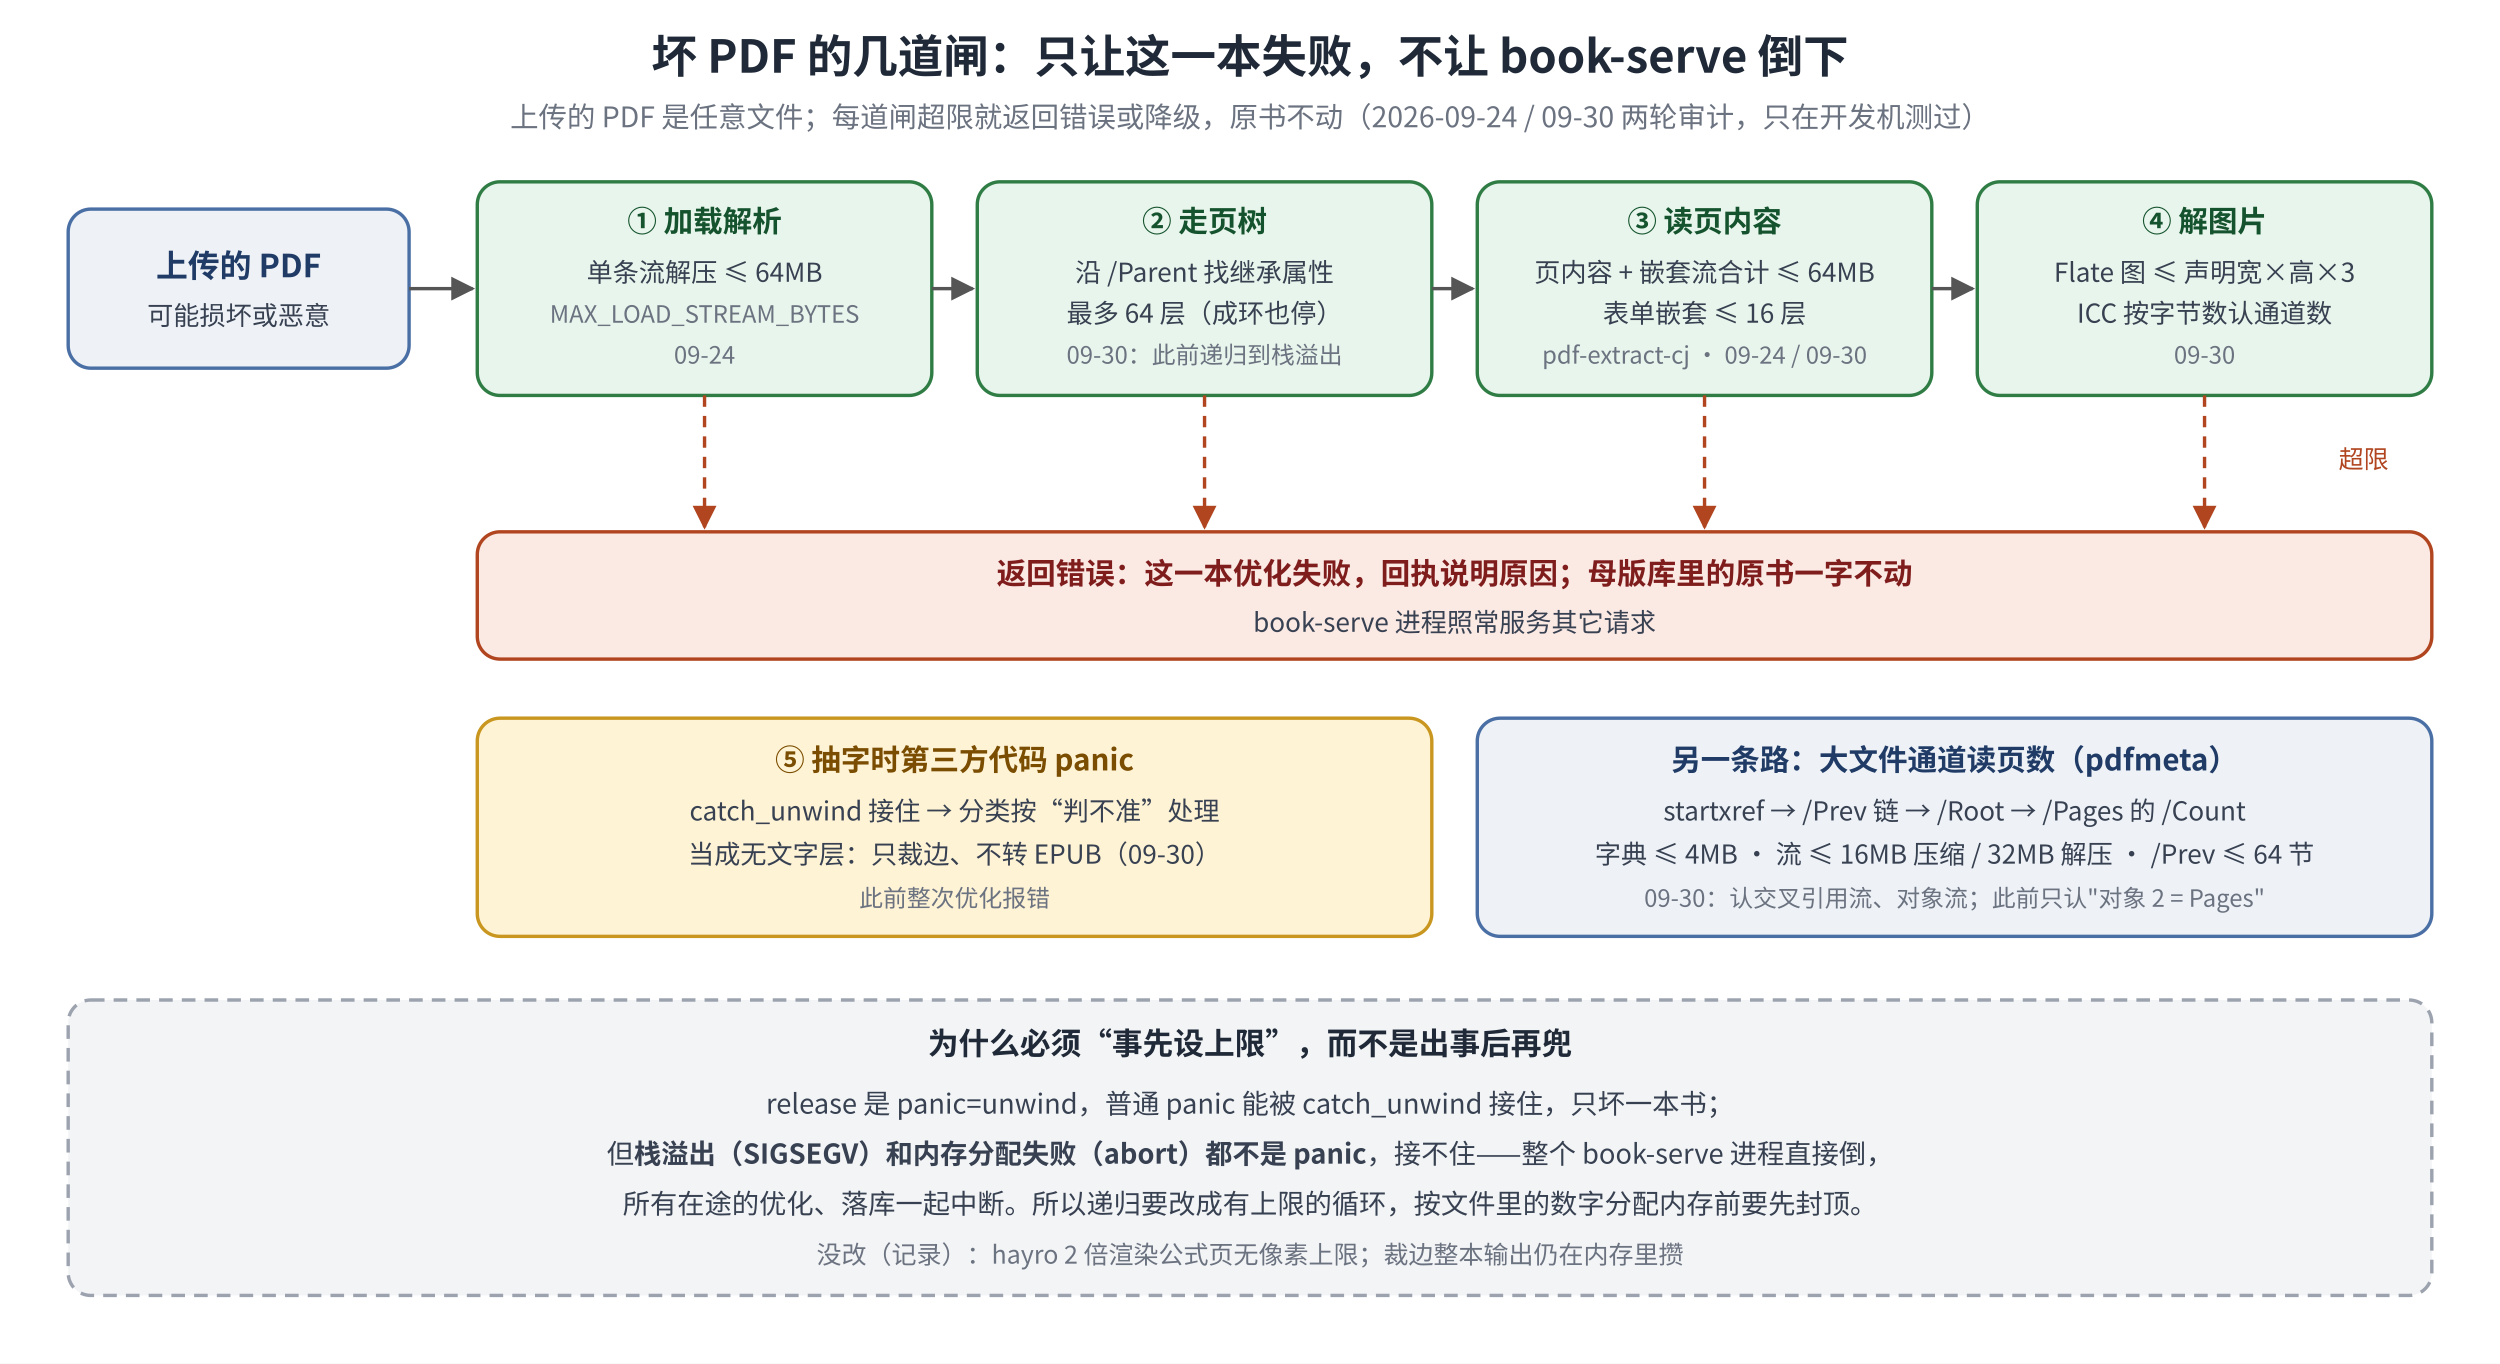
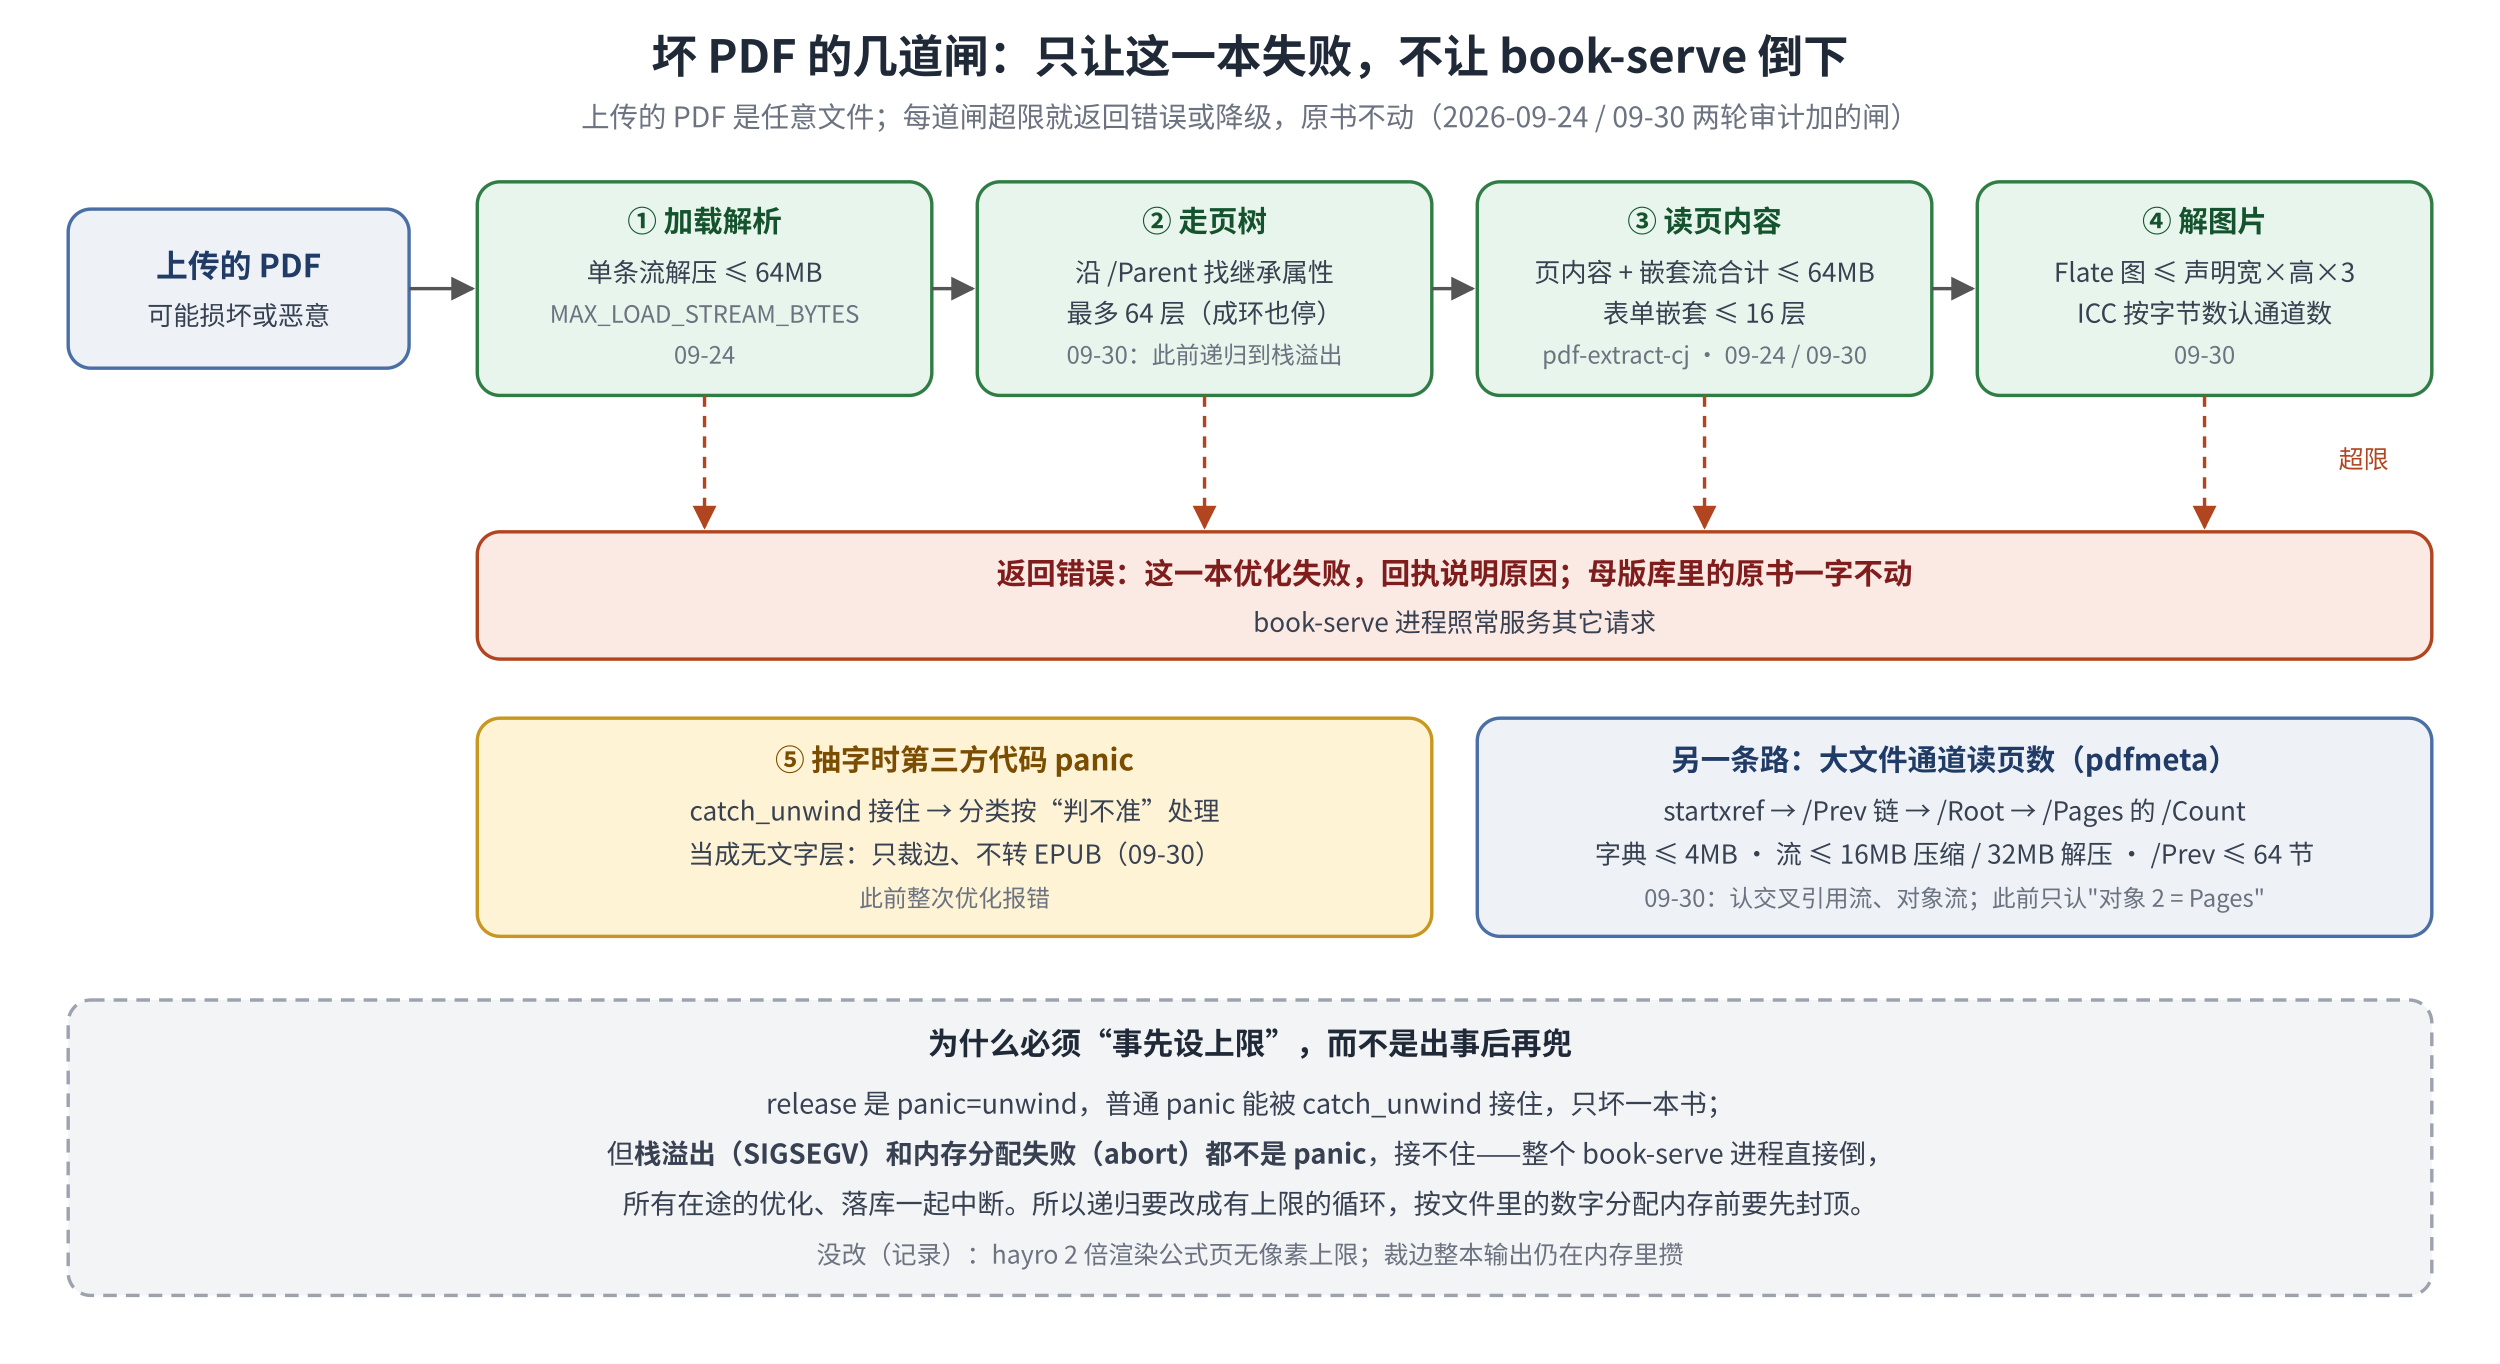
<svg xmlns="http://www.w3.org/2000/svg" width="1100" height="600" viewBox="0 0 1100 600" font-family="Noto Sans CJK SC, sans-serif">
  <defs>
    <marker id="pg-a" viewBox="0 0 10 10" refX="9" refY="5" markerWidth="7" markerHeight="7" orient="auto-start-reverse">
      <path d="M0,0 L10,5 L0,10 z" fill="#555" />
    </marker>
    <marker id="pg-r" viewBox="0 0 10 10" refX="9" refY="5" markerWidth="7" markerHeight="7" orient="auto-start-reverse">
      <path d="M0,0 L10,5 L0,10 z" fill="#b0451f" />
    </marker>
  </defs>
  <rect width="1100" height="600" fill="#ffffff" />
  <text x="550" y="32" font-size="20" fill="#1f2937" text-anchor="middle" font-weight="bold">坏 PDF 的几道闸：只让这一本失败，不让 book-serve 倒下</text>
-   <text x="550" y="56" font-size="12.5" fill="#6b7280" text-anchor="middle">上传的 PDF 是任意文件；每道闸超限就返回错误或降级，原书不动（2026-09-24 / 09-30 两轮审计，只在开发机测过）</text>
+   <text x="550" y="56" font-size="12.5" fill="#6b7280" text-anchor="middle">上传的 PDF 是任意文件；每道闸超限就返回错误或降级，原书不动（2026-09-24 / 09-30 两轮审计加的闸）</text>
  <rect x="30" y="92" width="150" height="70" rx="10" fill="#eef2f7" stroke="#4a6fa5" stroke-width="1.5" />
  <text x="105" y="122" font-size="14" fill="#1f3b66" text-anchor="middle" font-weight="bold">上传的 PDF</text>
  <text x="105" y="143" font-size="11.5" fill="#374151" text-anchor="middle">可能损坏或恶意</text>
  <line x1="180" y1="127" x2="208" y2="127" stroke="#555" stroke-width="1.5" marker-end="url(#pg-a)" />
  <rect x="210" y="80" width="200" height="94" rx="10" fill="#e8f5ec" stroke="#2f7d45" stroke-width="1.5" />
  <text x="310" y="102" font-size="13" fill="#14532d" text-anchor="middle" font-weight="bold">① 加载解析</text>
  <text x="310" y="124" font-size="11.5" fill="#374151" text-anchor="middle">单条流解压 ≤ 64MB</text>
  <text x="310" y="142" font-size="10.5" fill="#6b7280" text-anchor="middle">MAX_LOAD_STREAM_BYTES</text>
  <text x="310" y="160" font-size="10.5" fill="#6b7280" text-anchor="middle">09-24</text>
  <line x1="410" y1="127" x2="428" y2="127" stroke="#555" stroke-width="1.5" marker-end="url(#pg-a)" />
  <rect x="430" y="80" width="200" height="94" rx="10" fill="#e8f5ec" stroke="#2f7d45" stroke-width="1.5" />
  <text x="530" y="102" font-size="13" fill="#14532d" text-anchor="middle" font-weight="bold">② 走页树</text>
  <text x="530" y="124" font-size="11.5" fill="#374151" text-anchor="middle">沿 /Parent 找继承属性</text>
  <text x="530" y="142" font-size="11.5" fill="#374151" text-anchor="middle">最多 64 层（成环也停）</text>
  <text x="530" y="160" font-size="10.5" fill="#6b7280" text-anchor="middle">09-30：此前递归到栈溢出</text>
  <line x1="630" y1="127" x2="648" y2="127" stroke="#555" stroke-width="1.5" marker-end="url(#pg-a)" />
  <rect x="650" y="80" width="200" height="94" rx="10" fill="#e8f5ec" stroke="#2f7d45" stroke-width="1.5" />
  <text x="750" y="102" font-size="13" fill="#14532d" text-anchor="middle" font-weight="bold">③ 读页内容</text>
  <text x="750" y="124" font-size="11.5" fill="#374151" text-anchor="middle">页内容 + 嵌套流合计 ≤ 64MB</text>
  <text x="750" y="142" font-size="11.5" fill="#374151" text-anchor="middle">表单嵌套 ≤ 16 层</text>
  <text x="750" y="160" font-size="10.5" fill="#6b7280" text-anchor="middle">pdf-extract-cj · 09-24 / 09-30</text>
  <line x1="850" y1="127" x2="868" y2="127" stroke="#555" stroke-width="1.5" marker-end="url(#pg-a)" />
  <rect x="870" y="80" width="200" height="94" rx="10" fill="#e8f5ec" stroke="#2f7d45" stroke-width="1.5" />
  <text x="970" y="102" font-size="13" fill="#14532d" text-anchor="middle" font-weight="bold">④ 解图片</text>
  <text x="970" y="124" font-size="11.5" fill="#374151" text-anchor="middle">Flate 图 ≤ 声明宽×高×3</text>
  <text x="970" y="142" font-size="11.5" fill="#374151" text-anchor="middle">ICC 按字节数认通道数</text>
  <text x="970" y="160" font-size="10.5" fill="#6b7280" text-anchor="middle">09-30</text>
  <line x1="310" y1="174" x2="310" y2="232" stroke="#b0451f" stroke-width="1.5" stroke-dasharray="5 4" marker-end="url(#pg-r)" />
  <line x1="530" y1="174" x2="530" y2="232" stroke="#b0451f" stroke-width="1.5" stroke-dasharray="5 4" marker-end="url(#pg-r)" />
  <line x1="750" y1="174" x2="750" y2="232" stroke="#b0451f" stroke-width="1.5" stroke-dasharray="5 4" marker-end="url(#pg-r)" />
  <line x1="970" y1="174" x2="970" y2="232" stroke="#b0451f" stroke-width="1.5" stroke-dasharray="5 4" marker-end="url(#pg-r)" />
  <text x="1040" y="206" font-size="11" fill="#b0451f" text-anchor="middle">超限</text>
  <rect x="210" y="234" width="860" height="56" rx="10" fill="#fbe9e4" stroke="#b0451f" stroke-width="1.5" />
  <text x="640" y="257" font-size="13" fill="#7f1d1d" text-anchor="middle" font-weight="bold">返回错误：这一本优化失败，回执说明原因；母版库里的原书一字不动</text>
  <text x="640" y="278" font-size="11.5" fill="#374151" text-anchor="middle">book-serve 进程照常服务其它请求</text>
  <rect x="210" y="316" width="420" height="96" rx="10" fill="#fff3d6" stroke="#c9971f" stroke-width="1.5" />
  <text x="420" y="339" font-size="13" fill="#7a4d00" text-anchor="middle" font-weight="bold">⑤ 抽字时第三方代码 panic</text>
  <text x="420" y="361" font-size="11.5" fill="#374151" text-anchor="middle">catch_unwind 接住 → 分类按“判不准”处理</text>
  <text x="420" y="380" font-size="11.5" fill="#374151" text-anchor="middle">当成无文字层：只裁边、不转 EPUB（09-30）</text>
  <text x="420" y="399" font-size="10.5" fill="#6b7280" text-anchor="middle">此前整次优化报错</text>
  <rect x="650" y="316" width="420" height="96" rx="10" fill="#eef2f7" stroke="#4a6fa5" stroke-width="1.5" />
  <text x="860" y="339" font-size="13" fill="#1f3b66" text-anchor="middle" font-weight="bold">另一条路：大文件通道读页数（pdfmeta）</text>
  <text x="860" y="361" font-size="11.5" fill="#374151" text-anchor="middle">startxref → /Prev 链 → /Root → /Pages 的 /Count</text>
  <text x="860" y="380" font-size="11.5" fill="#374151" text-anchor="middle">字典 ≤ 4MB · 流 ≤ 16MB 压缩 / 32MB 解压 · /Prev ≤ 64 节</text>
  <text x="860" y="399" font-size="10.5" fill="#6b7280" text-anchor="middle">09-30：认交叉引用流、对象流；此前只认"对象 2 = Pages"</text>
  <rect x="30" y="440" width="1040" height="130" rx="10" fill="#f3f4f6" stroke="#9ca3af" stroke-width="1.5" stroke-dasharray="6 4" />
  <text x="550" y="464" font-size="13.5" fill="#1f2937" text-anchor="middle" font-weight="bold">为什么必须“事先设上限”，而不是出事后再兜</text>
  <text x="550" y="490" font-size="12" fill="#374151" text-anchor="middle">release 是 panic=unwind，普通 panic 能被 catch_unwind 接住，只坏一本书；</text>
  <text x="550" y="512" font-size="12" fill="#374151" text-anchor="middle">但<tspan font-weight="bold">栈溢出（SIGSEGV）和内存分配失败（abort）都不是 panic</tspan>，接不住——整个 book-serve 进程直接倒，</text>
  <text x="550" y="534" font-size="12" fill="#374151" text-anchor="middle">所有在途的优化、落库一起中断。所以递归要改成有上限的循环，按文件里的数字分配内存前要先封顶。</text>
  <text x="550" y="556" font-size="11" fill="#6b7280" text-anchor="middle">没改（记录）：hayro 2 倍渲染公式页无像素上限；裁边整本输出仍在内存里攒</text>
</svg>
